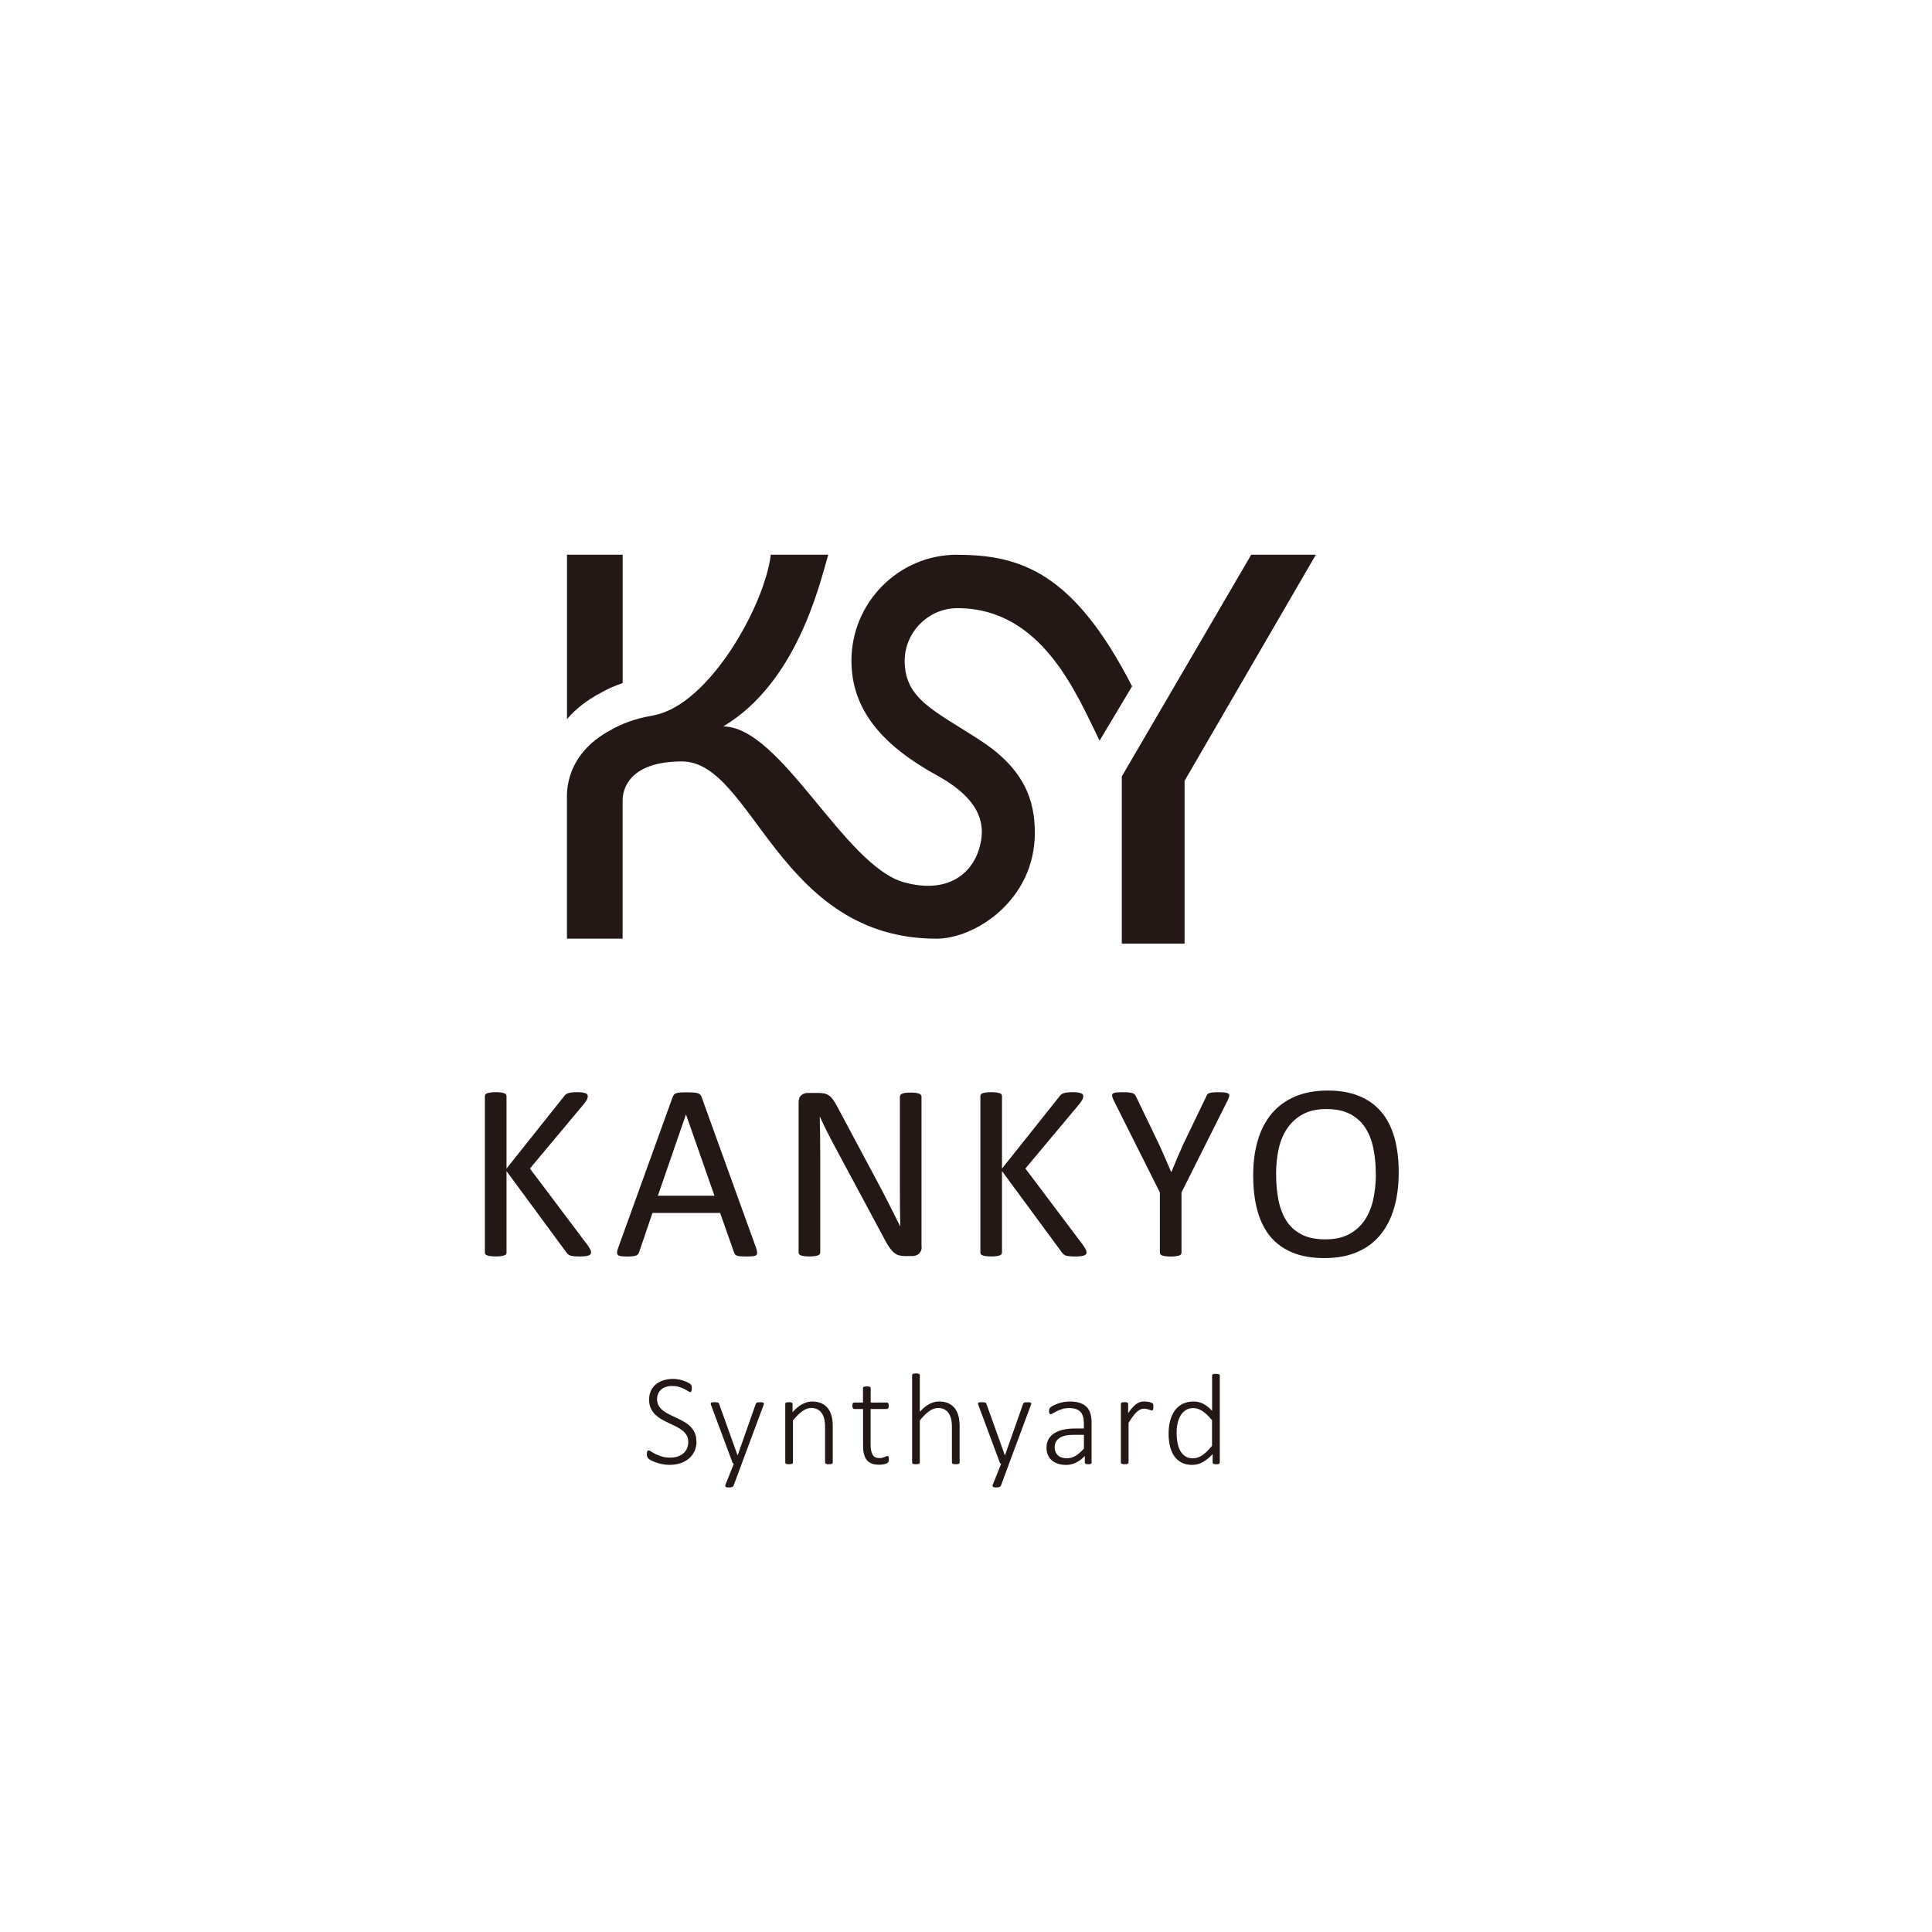
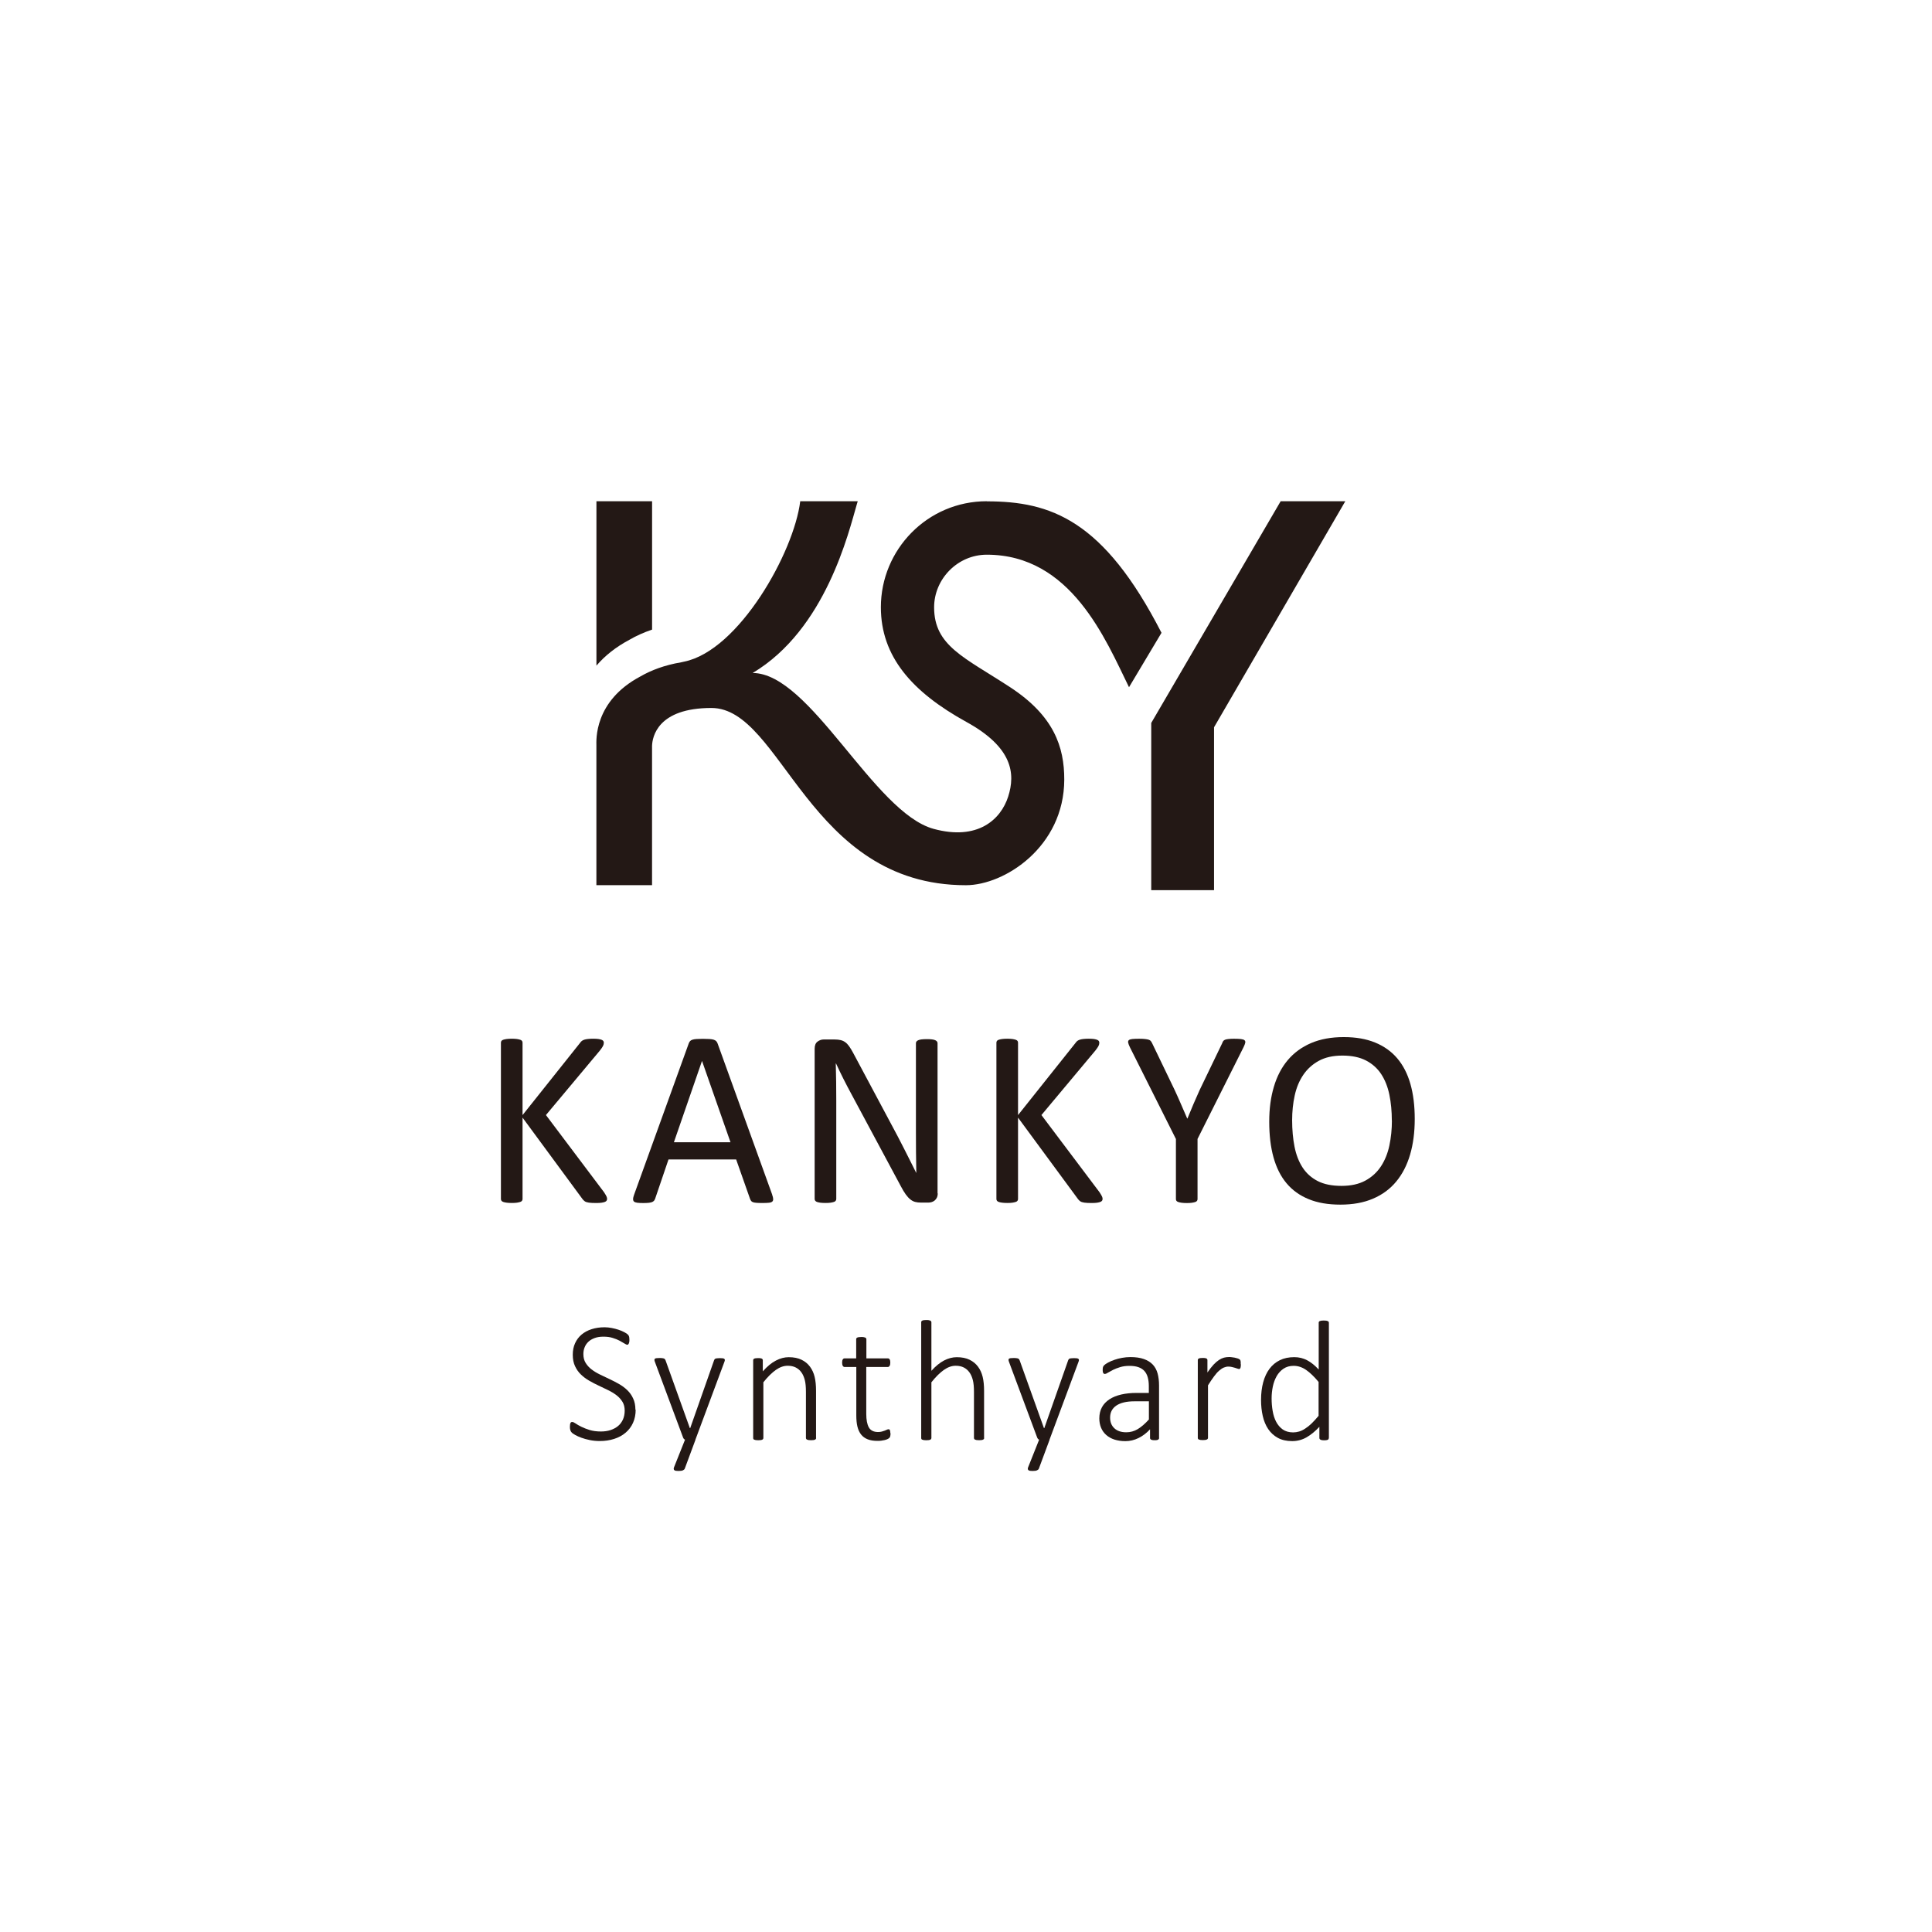
<svg xmlns="http://www.w3.org/2000/svg" id="_レイヤー_1" version="1.1" viewBox="0 0 512 512">
  <defs>
    <style>
      .st0 {
        fill: #231815;
      }

      .st1 {
        isolation: isolate;
      }
    </style>
  </defs>
  <g>
-     <path class="st0" d="M159.02,183.71c1.8-1.05,3.82-1.95,5.99-2.69v-34.01h-14.75v43.56c2.27-2.66,5.2-4.97,8.76-6.86Z" />
-     <polygon class="st0" points="331.59 147 297.29 205.76 297.29 250.07 313.93 250.07 313.93 206.91 348.72 147 331.59 147" />
-     <path class="st0" d="M253.73,147c-15.81,0-28.09,12.87-28.09,28.09,0,13.04,8.21,22.44,22.68,30.41,12.27,6.75,13,13.7,11.06,19.77s-8.06,11.75-19.76,8.56c-15.88-4.33-32.66-41.31-47.96-41.31,19.42-11.58,25.47-37.42,27.6-44.68l.25-.84h-15.24c-1.64,13.48-16.25,39.61-30.81,42.52-.26.05-.5.11-.76.17-4.36.74-7.91,2.08-10.8,3.75-12.36,6.56-11.65,16.97-11.65,18.3v37.01h14.75v-36.92c.08-2.36,1.45-10.04,15.73-10.04,18.79,0,25.54,46.97,67.44,46.97,10.28,0,26.03-10.21,26.07-27.97.02-8.69-2.75-16.93-14.37-24.52-12.17-7.95-20.12-10.94-20.12-21.16,0-7.48,6.21-13.94,13.96-13.94,22.34,0,31.47,22.44,37.69,35.12l8.61-14.42c-15.37-29.95-29.36-34.84-46.31-34.84l.03-.03Z" />
+     <path class="st0" d="M166.82,169.54c1.8-1.05,3.82-1.95,5.99-2.69v-34.01h-14.75v43.56c2.27-2.66,5.2-4.97,8.76-6.86Z" />
+     <polygon class="st0" points="339.39 132.83 305.09 191.59 305.09 235.9 321.73 235.9 321.73 192.74 356.52 132.83 339.39 132.83" />
+     <path class="st0" d="M261.53,132.83c-15.81,0-28.09,12.87-28.09,28.09,0,13.04,8.21,22.44,22.68,30.41,12.27,6.75,13,13.7,11.06,19.77s-8.06,11.75-19.76,8.56c-15.88-4.33-32.66-41.31-47.96-41.31,19.42-11.58,25.47-37.42,27.6-44.68l.25-.84h-15.24c-1.64,13.48-16.25,39.61-30.81,42.52-.26.05-.5.11-.76.17-4.36.74-7.91,2.08-10.8,3.75-12.36,6.56-11.65,16.97-11.65,18.3v37.01h14.75v-36.92c.08-2.36,1.45-10.04,15.73-10.04,18.79,0,25.54,46.97,67.44,46.97,10.28,0,26.03-10.21,26.07-27.97.02-8.69-2.75-16.93-14.37-24.52-12.17-7.95-20.12-10.94-20.12-21.16,0-7.48,6.21-13.94,13.96-13.94,22.34,0,31.47,22.44,37.69,35.12l8.61-14.42c-15.37-29.95-29.36-34.84-46.31-34.84l.03-.03h0Z" />
  </g>
  <g class="st1">
    <g class="st1">
-       <path class="st0" d="M156.64,331.85c0,.18-.04.34-.12.48-.08.14-.23.26-.45.35-.22.09-.52.16-.9.22-.38.06-.87.08-1.47.08-.78,0-1.41-.03-1.9-.1-.49-.07-.86-.19-1.1-.37-.24-.18-.44-.38-.6-.6l-15.87-21.56v21.56c0,.16-.04.31-.13.45-.09.15-.24.26-.47.33-.22.08-.52.14-.88.2s-.83.08-1.38.08-.99-.03-1.37-.08-.68-.12-.9-.2-.38-.19-.47-.33c-.09-.14-.13-.29-.13-.45v-41.4c0-.18.04-.33.13-.47.09-.13.24-.24.47-.32.22-.08.52-.14.9-.2.38-.05.83-.08,1.37-.08s1.02.03,1.38.08c.37.06.66.12.88.2.22.08.38.18.47.32.09.13.13.29.13.47v19.17l15.27-19.17c.13-.2.29-.37.47-.5.18-.13.39-.24.65-.32.26-.08.57-.14.93-.18.37-.04.84-.07,1.42-.07s1.04.03,1.4.08c.36.06.64.13.85.22.21.09.36.2.43.33.08.13.12.28.12.43,0,.29-.07.58-.22.87-.15.29-.42.69-.82,1.2l-14.3,17.1,15.4,20.46c.38.58.6.97.68,1.18.08.21.12.38.12.52Z" />
-       <path class="st0" d="M200.37,330.75c.18.49.27.88.28,1.18.01.3-.07.53-.25.68-.18.16-.47.26-.88.3-.41.04-.96.07-1.65.07s-1.24-.02-1.65-.05c-.41-.03-.72-.09-.93-.17-.21-.08-.37-.18-.47-.32-.1-.13-.19-.3-.28-.5l-3.7-10.5h-17.93l-3.53,10.37c-.07.2-.16.37-.27.52-.11.14-.27.27-.48.37-.21.1-.51.17-.9.22-.39.04-.89.07-1.52.07s-1.17-.03-1.58-.08c-.41-.06-.7-.16-.87-.32-.17-.16-.24-.38-.23-.68.01-.3.11-.69.28-1.18l14.47-40.06c.09-.24.21-.44.35-.6.14-.16.35-.28.63-.37.28-.09.63-.15,1.07-.18.43-.03.98-.05,1.65-.05.71,0,1.3.02,1.77.05s.84.09,1.13.18c.29.09.51.22.67.38.16.17.28.37.37.62l14.47,40.06ZM181.8,295.38h-.03l-7.43,21.5h15l-7.53-21.5Z" />
-       <path class="st0" d="M244.26,330.41c0,.44-.08.82-.22,1.13-.15.31-.34.57-.59.77s-.51.34-.81.43-.6.13-.9.13h-1.9c-.6,0-1.12-.06-1.57-.18-.45-.12-.87-.34-1.28-.67-.4-.32-.8-.76-1.21-1.32-.4-.56-.83-1.27-1.28-2.13l-13.16-24.53c-.69-1.27-1.38-2.59-2.08-3.98-.7-1.39-1.35-2.74-1.95-4.05h-.07c.04,1.6.08,3.23.1,4.9.02,1.67.03,3.32.03,4.97v26.03c0,.16-.05.31-.14.45-.09.15-.25.26-.47.33-.22.08-.52.14-.88.2-.36.06-.83.08-1.39.08s-1.03-.03-1.39-.08c-.36-.06-.65-.12-.86-.2-.21-.08-.36-.19-.46-.33-.09-.14-.14-.29-.14-.45v-39.8c0-.89.25-1.52.76-1.9.5-.38,1.06-.57,1.65-.57h2.82c.66,0,1.22.06,1.67.17.45.11.85.29,1.2.55.36.25.7.61,1.03,1.07s.68,1.03,1.05,1.72l10.11,18.93c.62,1.16,1.22,2.28,1.8,3.38.58,1.1,1.14,2.18,1.67,3.25.54,1.07,1.07,2.12,1.59,3.15s1.05,2.07,1.56,3.12h.03c-.04-1.76-.07-3.58-.08-5.48-.01-1.9-.02-3.73-.02-5.48v-23.4c0-.16.05-.3.14-.43.09-.13.25-.25.47-.35.22-.1.52-.17.88-.22.36-.04.84-.07,1.42-.07.52,0,.96.02,1.34.07s.67.12.88.22c.21.1.36.22.46.35.09.13.14.28.14.43v39.8Z" />
-       <path class="st0" d="M287.95,331.85c0,.18-.04.34-.12.48-.08.14-.23.26-.45.35-.22.09-.52.16-.9.22s-.87.08-1.47.08c-.78,0-1.41-.03-1.9-.1-.49-.07-.86-.19-1.1-.37-.25-.18-.45-.38-.6-.6l-15.87-21.56v21.56c0,.16-.04.31-.13.45-.09.15-.25.26-.47.33-.22.08-.52.14-.88.2-.37.06-.83.08-1.38.08s-.99-.03-1.37-.08-.68-.12-.9-.2c-.22-.08-.38-.19-.47-.33-.09-.14-.13-.29-.13-.45v-41.4c0-.18.04-.33.13-.47.09-.13.24-.24.47-.32.22-.08.52-.14.9-.2.38-.05.83-.08,1.37-.08s1.02.03,1.38.08c.37.06.66.12.88.2.22.08.38.18.47.32.09.13.13.29.13.47v19.17l15.27-19.17c.13-.2.29-.37.47-.5.18-.13.39-.24.65-.32.26-.08.57-.14.93-.18.37-.04.84-.07,1.42-.07s1.04.03,1.4.08c.36.06.64.13.85.22.21.09.36.2.43.33.08.13.12.28.12.43,0,.29-.07.58-.22.87-.15.29-.42.69-.82,1.2l-14.3,17.1,15.4,20.46c.38.58.6.97.68,1.18.08.21.12.38.12.52Z" />
-       <path class="st0" d="M313.11,316.02v15.9c0,.18-.04.33-.13.47-.09.13-.24.24-.46.32-.22.08-.52.14-.9.2-.38.06-.83.08-1.36.08s-1.01-.03-1.38-.08-.66-.12-.89-.2c-.23-.08-.39-.18-.48-.32-.09-.13-.13-.29-.13-.47v-15.9l-12.2-24.33c-.25-.51-.39-.91-.45-1.2-.06-.29,0-.51.17-.67.17-.15.47-.25.9-.3.43-.04,1.02-.07,1.75-.07.67,0,1.21.02,1.62.07.41.04.74.11.98.18.24.08.43.19.55.33.12.15.24.33.35.55l5.97,12.4c.55,1.18,1.11,2.41,1.66,3.7.55,1.29,1.12,2.59,1.69,3.9h.07c.51-1.27,1.03-2.53,1.57-3.78.54-1.26,1.09-2.49,1.64-3.72l6-12.46c.07-.22.16-.41.28-.57.12-.16.29-.27.5-.35.21-.08.5-.14.88-.18.38-.04.85-.07,1.43-.07.8,0,1.43.03,1.88.08.46.06.77.16.95.32s.24.38.18.67c-.06.29-.21.68-.45,1.17l-12.2,24.33Z" />
-       <path class="st0" d="M370.67,310.72c0,3.49-.41,6.63-1.23,9.43s-2.05,5.18-3.68,7.15c-1.63,1.97-3.68,3.48-6.15,4.53-2.47,1.06-5.34,1.58-8.63,1.58s-6.05-.48-8.42-1.45c-2.37-.97-4.32-2.37-5.87-4.22-1.54-1.84-2.69-4.13-3.45-6.87-.76-2.73-1.13-5.88-1.13-9.43s.41-6.49,1.23-9.27,2.06-5.14,3.7-7.08c1.64-1.94,3.7-3.44,6.17-4.5,2.47-1.05,5.34-1.58,8.63-1.58s5.94.48,8.3,1.43c2.35.96,4.32,2.35,5.88,4.18s2.73,4.1,3.5,6.8c.77,2.7,1.15,5.79,1.15,9.28ZM364.6,311.12c0-2.44-.22-4.72-.65-6.82-.43-2.1-1.15-3.92-2.16-5.47-1.01-1.54-2.36-2.75-4.04-3.62-1.69-.87-3.77-1.3-6.26-1.3s-4.57.47-6.26,1.4c-1.69.93-3.06,2.18-4.11,3.73-1.05,1.56-1.81,3.37-2.26,5.45-.46,2.08-.68,4.26-.68,6.55,0,2.53.21,4.87.63,7,.42,2.13,1.13,3.97,2.13,5.52,1,1.54,2.34,2.74,4.01,3.6s3.78,1.28,6.31,1.28,4.62-.47,6.33-1.4c1.71-.93,3.08-2.19,4.13-3.78,1.04-1.59,1.79-3.43,2.23-5.52.44-2.09.67-4.3.67-6.63Z" />
+       <path class="st0" d="M160.89,317.68c0,.18-.04.34-.12.48s-.23.26-.45.35-.52.16-.9.22c-.38.06-.87.08-1.47.08-.78,0-1.41-.03-1.9-.1-.49-.07-.86-.19-1.1-.37s-.44-.38-.6-.6l-15.87-21.56v21.56c0,.16-.04.31-.13.45-.09.15-.24.26-.47.33-.22.08-.52.14-.88.2s-.83.08-1.38.08-.99-.03-1.37-.08-.68-.12-.9-.2-.38-.19-.47-.33c-.09-.14-.13-.29-.13-.45v-41.4c0-.18.04-.33.13-.47.09-.13.24-.24.47-.32.22-.08.52-.14.9-.2.38-.05.83-.08,1.37-.08s1.02.03,1.38.08c.37.06.66.12.88.2.22.08.38.18.47.32.09.13.13.29.13.47v19.17l15.27-19.17c.13-.2.29-.37.47-.5.18-.13.39-.24.65-.32.26-.08.57-.14.93-.18.37-.04.84-.07,1.42-.07s1.04.03,1.4.08c.36.06.64.13.85.22s.36.2.43.33c.08.13.12.28.12.43,0,.29-.07.58-.22.87s-.42.69-.82,1.2l-14.3,17.1,15.4,20.46c.38.58.6.97.68,1.18.08.21.12.38.12.52v.02Z" />
+       <path class="st0" d="M204.62,316.58c.18.49.27.88.28,1.18s-.07.53-.25.68c-.18.16-.47.26-.88.3-.41.04-.96.07-1.65.07s-1.24-.02-1.65-.05c-.41-.03-.72-.09-.93-.17-.21-.08-.37-.18-.47-.32-.1-.13-.19-.3-.28-.5l-3.7-10.5h-17.93l-3.53,10.37c-.07.2-.16.37-.27.52-.11.14-.27.27-.48.37-.21.1-.51.17-.9.22-.39.04-.89.07-1.52.07s-1.17-.03-1.58-.08c-.41-.06-.7-.16-.87-.32s-.24-.38-.23-.68c0-.3.11-.69.28-1.18l14.47-40.06c.09-.24.21-.44.35-.6s.35-.28.63-.37.63-.15,1.07-.18c.43-.03.98-.05,1.65-.05.71,0,1.3.02,1.77.05s.84.09,1.13.18c.29.09.51.22.67.38.16.17.28.37.37.62l14.47,40.06h-.02ZM186.05,281.21h-.03l-7.43,21.5h15l-7.53-21.5h-.01Z" />
+       <path class="st0" d="M248.51,316.24c0,.44-.08.82-.22,1.13-.15.31-.34.57-.59.77s-.51.34-.81.43-.6.13-.9.13h-1.9c-.6,0-1.12-.06-1.57-.18-.45-.12-.87-.34-1.28-.67-.4-.32-.8-.76-1.21-1.32-.4-.56-.83-1.27-1.28-2.13l-13.16-24.53c-.69-1.27-1.38-2.59-2.08-3.98s-1.35-2.74-1.95-4.05h-.07c.04,1.6.08,3.23.1,4.9.02,1.67.03,3.32.03,4.97v26.03c0,.16-.05.31-.14.45-.09.15-.25.26-.47.33-.22.08-.52.14-.88.2s-.83.08-1.39.08-1.03-.03-1.39-.08c-.36-.06-.65-.12-.86-.2-.21-.08-.36-.19-.46-.33-.09-.14-.14-.29-.14-.45v-39.8c0-.89.25-1.52.76-1.9.5-.38,1.06-.57,1.65-.57h2.82c.66,0,1.22.06,1.67.17.45.11.85.29,1.2.55.36.25.7.61,1.03,1.07s.68,1.03,1.05,1.72l10.11,18.93c.62,1.16,1.22,2.28,1.8,3.38s1.14,2.18,1.67,3.25c.54,1.07,1.07,2.12,1.59,3.15s1.05,2.07,1.56,3.12h.03c-.04-1.76-.07-3.58-.08-5.48,0-1.9-.02-3.73-.02-5.48v-23.4c0-.16.05-.3.14-.43s.25-.25.47-.35.52-.17.88-.22c.36-.04.84-.07,1.42-.07.52,0,.96.02,1.34.07s.67.12.88.22.36.22.46.35c.09.13.14.28.14.43v39.8h.05Z" />
+       <path class="st0" d="M292.2,317.68c0,.18-.04.34-.12.48s-.23.26-.45.35-.52.16-.9.22-.87.08-1.47.08c-.78,0-1.41-.03-1.9-.1s-.86-.19-1.1-.37c-.25-.18-.45-.38-.6-.6l-15.87-21.56v21.56c0,.16-.04.31-.13.45-.09.15-.25.26-.47.33-.22.08-.52.14-.88.2-.37.06-.83.08-1.38.08s-.99-.03-1.37-.08-.68-.12-.9-.2c-.22-.08-.38-.19-.47-.33-.09-.14-.13-.29-.13-.45v-41.4c0-.18.04-.33.13-.47.09-.13.24-.24.47-.32.22-.08.52-.14.9-.2.38-.05.83-.08,1.37-.08s1.02.03,1.38.08c.37.06.66.12.88.2.22.08.38.18.47.32.09.13.13.29.13.47v19.17l15.27-19.17c.13-.2.29-.37.47-.5s.39-.24.65-.32c.26-.08.57-.14.93-.18.37-.04.84-.07,1.42-.07s1.04.03,1.4.08c.36.06.64.13.85.22s.36.2.43.33c.08.13.12.28.12.43,0,.29-.07.58-.22.87s-.42.69-.82,1.2l-14.3,17.1,15.4,20.46c.38.58.6.97.68,1.18s.12.38.12.52v.02Z" />
+       <path class="st0" d="M317.36,301.85v15.9c0,.18-.04.33-.13.47-.09.13-.24.24-.46.32-.22.08-.52.14-.9.2s-.83.08-1.36.08-1.01-.03-1.38-.08-.66-.12-.89-.2c-.23-.08-.39-.18-.48-.32-.09-.13-.13-.29-.13-.47v-15.9l-12.2-24.33c-.25-.51-.39-.91-.45-1.2s0-.51.17-.67c.17-.15.47-.25.9-.3.43-.04,1.02-.07,1.75-.07.67,0,1.21.02,1.62.07.41.04.74.11.98.18.24.08.43.19.55.33.12.15.24.33.35.55l5.97,12.4c.55,1.18,1.11,2.41,1.66,3.7.55,1.29,1.12,2.59,1.69,3.9h.07c.51-1.27,1.03-2.53,1.57-3.78.54-1.26,1.09-2.49,1.64-3.72l6-12.46c.07-.22.16-.41.28-.57s.29-.27.5-.35c.21-.08.5-.14.88-.18.38-.04.85-.07,1.43-.07.8,0,1.43.03,1.88.08.46.06.77.16.95.32s.24.38.18.67-.21.68-.45,1.17l-12.2,24.33h.01Z" />
+       <path class="st0" d="M374.92,296.55c0,3.49-.41,6.63-1.23,9.43s-2.05,5.18-3.68,7.15-3.68,3.48-6.15,4.53c-2.47,1.06-5.34,1.58-8.63,1.58s-6.05-.48-8.42-1.45c-2.37-.97-4.32-2.37-5.87-4.22-1.54-1.84-2.69-4.13-3.45-6.87-.76-2.73-1.13-5.88-1.13-9.43s.41-6.49,1.23-9.27,2.06-5.14,3.7-7.08c1.64-1.94,3.7-3.44,6.17-4.5,2.47-1.05,5.34-1.58,8.63-1.58s5.94.48,8.3,1.43c2.35.96,4.32,2.35,5.88,4.18s2.73,4.1,3.5,6.8c.77,2.7,1.15,5.79,1.15,9.28v.02ZM368.85,296.95c0-2.44-.22-4.72-.65-6.82s-1.15-3.92-2.16-5.47c-1.01-1.54-2.36-2.75-4.04-3.62-1.69-.87-3.77-1.3-6.26-1.3s-4.57.47-6.26,1.4-3.06,2.18-4.11,3.73c-1.05,1.56-1.81,3.37-2.26,5.45-.46,2.08-.68,4.26-.68,6.55,0,2.53.21,4.87.63,7s1.13,3.97,2.13,5.52c1,1.54,2.34,2.74,4.01,3.6s3.78,1.28,6.31,1.28,4.62-.47,6.33-1.4,3.08-2.19,4.13-3.78c1.04-1.59,1.79-3.43,2.23-5.52s.67-4.3.67-6.63h-.02Z" />
    </g>
  </g>
  <g class="st1">
    <g class="st1">
-       <path class="st0" d="M184.59,381.91c0,.98-.18,1.87-.53,2.64-.35.78-.85,1.44-1.49,1.98-.64.54-1.4.96-2.28,1.24-.88.29-1.84.43-2.88.43-.71,0-1.38-.07-2.01-.2-.63-.13-1.19-.29-1.68-.47-.49-.18-.91-.37-1.24-.56s-.57-.35-.69-.48c-.13-.13-.22-.29-.27-.46-.06-.18-.09-.4-.09-.66,0-.19.01-.35.03-.48.02-.13.05-.23.09-.31.04-.08.09-.13.15-.16.06-.03.13-.04.2-.04.16,0,.39.1.68.3s.67.42,1.13.65,1.02.45,1.66.65,1.4.3,2.26.3c.7,0,1.34-.09,1.92-.28.58-.19,1.09-.46,1.51-.81.42-.35.75-.79.99-1.31.23-.52.35-1.11.35-1.78s-.15-1.28-.45-1.77c-.3-.49-.69-.92-1.18-1.3-.49-.37-1.04-.71-1.66-1.01-.62-.3-1.25-.61-1.9-.91-.65-.3-1.28-.63-1.9-.99-.62-.35-1.17-.77-1.66-1.24-.49-.47-.88-1.03-1.18-1.67-.3-.64-.45-1.4-.45-2.28s.15-1.63.46-2.31.74-1.26,1.3-1.73,1.23-.84,2.02-1.09c.78-.25,1.64-.38,2.58-.38.47,0,.94.05,1.42.14s.94.21,1.36.35c.43.14.81.3,1.15.48.34.18.56.32.67.43.11.11.18.19.21.24.03.05.05.12.08.2s.04.17.05.28c.01.11.02.24.02.4,0,.15,0,.28-.03.4s-.04.22-.08.31-.08.15-.13.2c-.05.05-.11.07-.18.07-.13,0-.32-.08-.57-.25s-.58-.35-.97-.56c-.39-.21-.85-.39-1.39-.56-.54-.17-1.15-.25-1.84-.25s-1.26.09-1.77.28c-.5.18-.92.43-1.25.75-.33.32-.58.68-.75,1.11-.17.42-.25.87-.25,1.34,0,.69.15,1.28.45,1.77.3.49.69.93,1.18,1.3.49.38,1.05.72,1.67,1.02.62.3,1.26.61,1.91.91.65.3,1.28.63,1.9.98.62.35,1.18.76,1.67,1.24.49.47.89,1.03,1.18,1.67.3.63.45,1.39.45,2.26Z" />
-       <path class="st0" d="M196.56,387.92l-2.16,5.82c-.06.13-.18.23-.36.32-.18.09-.48.13-.88.13-.21,0-.38-.01-.51-.03-.14-.02-.24-.07-.32-.13-.07-.06-.12-.14-.13-.24-.01-.1.01-.21.07-.35l2.2-5.51c-.09-.03-.17-.09-.24-.17-.07-.08-.11-.16-.14-.24l-5.65-15.16c-.06-.16-.09-.29-.09-.39s.03-.17.09-.23.17-.09.31-.11c.14-.02.33-.03.58-.03s.45,0,.6.03c.15.02.27.04.35.08.09.03.15.08.19.14.04.06.08.13.11.21l4.86,13.56h.07l4.77-13.56c.06-.16.13-.27.23-.32s.23-.09.39-.1c.16-.02.35-.03.58-.03s.4.01.54.03c.14.02.25.06.32.12.07.06.1.13.1.23s-.03.22-.09.37l-5.8,15.57Z" />
-       <path class="st0" d="M220.69,387.58c0,.07-.02.13-.05.19-.03.06-.09.1-.16.14-.07.04-.18.06-.31.09-.13.02-.29.03-.49.03-.21,0-.38-.01-.51-.03-.13-.02-.23-.05-.31-.09-.07-.03-.13-.08-.16-.14-.03-.06-.05-.12-.05-.19v-9.22c0-.96-.07-1.74-.22-2.34-.15-.6-.37-1.12-.67-1.54-.3-.43-.68-.76-1.14-1s-1-.35-1.62-.35c-.79,0-1.58.28-2.37.84s-1.62,1.38-2.49,2.47v11.14c0,.07-.02.13-.05.19-.03.06-.09.1-.16.14-.07.04-.18.06-.31.09-.13.02-.3.03-.51.03-.19,0-.36-.01-.49-.03-.13-.02-.24-.05-.32-.09-.08-.03-.13-.08-.16-.14-.03-.06-.04-.12-.04-.19v-15.53c0-.07.01-.13.04-.19.03-.06.08-.11.16-.15.08-.04.18-.07.3-.08.12-.02.28-.03.47-.03s.35,0,.48.03c.13.02.22.04.29.08.07.04.12.09.15.15.03.06.04.12.04.19v2.2c.89-1,1.77-1.72,2.63-2.16.86-.45,1.71-.67,2.56-.67,1.02,0,1.88.17,2.57.51.7.34,1.26.81,1.69,1.39.43.58.74,1.26.93,2.04.19.78.28,1.72.28,2.81v9.41Z" />
-       <path class="st0" d="M235.57,386.65c0,.24-.02.44-.06.58s-.1.27-.19.35-.21.17-.38.24c-.17.08-.36.14-.57.19-.22.05-.45.09-.69.12-.24.03-.48.04-.7.04-.77,0-1.42-.1-1.96-.31-.54-.21-.98-.52-1.32-.94-.34-.42-.59-.95-.75-1.59s-.23-1.4-.23-2.27v-9.66h-2.32c-.16,0-.29-.07-.38-.21-.09-.14-.14-.36-.14-.64,0-.15.01-.28.03-.39s.06-.2.1-.27c.05-.07.1-.13.16-.16.06-.03.13-.05.21-.05h2.32v-3.81c0-.07.01-.13.04-.19.03-.06.08-.11.16-.15s.19-.07.32-.09c.13-.02.29-.03.49-.03.21,0,.38,0,.51.03.13.02.23.05.31.09.07.04.13.09.16.15.03.06.05.12.05.19v3.81h4.29c.08,0,.15.02.21.05s.12.09.16.16.08.17.1.27.03.24.03.39c0,.29-.05.5-.15.64-.1.14-.22.21-.37.21h-4.29v9.39c0,1.18.17,2.08.51,2.69s.95.93,1.85.93c.27,0,.52-.03.75-.09.22-.06.42-.12.59-.19.17-.07.32-.13.44-.19.12-.06.23-.08.32-.08.06,0,.11.01.15.03.05.02.08.07.11.13.03.06.05.14.07.24.02.1.03.22.03.37Z" />
-       <path class="st0" d="M254.31,387.58c0,.07-.02.13-.05.19-.03.06-.09.1-.16.14-.07.04-.18.06-.31.09-.13.02-.29.03-.49.03-.21,0-.38-.01-.51-.03-.13-.02-.23-.05-.31-.09-.07-.03-.13-.08-.16-.14-.03-.06-.05-.12-.05-.19v-9.22c0-.96-.07-1.74-.22-2.34-.15-.6-.37-1.12-.67-1.54-.3-.43-.68-.76-1.14-1s-1-.35-1.62-.35c-.79,0-1.58.28-2.37.84s-1.62,1.38-2.49,2.47v11.14c0,.07-.02.13-.05.19-.03.06-.09.1-.16.14-.07.04-.18.06-.31.09-.13.02-.3.03-.51.03-.19,0-.36-.01-.49-.03-.13-.02-.24-.05-.32-.09-.08-.03-.13-.08-.16-.14-.03-.06-.04-.12-.04-.19v-23.14c0-.07.01-.13.04-.19s.08-.11.16-.15.19-.07.32-.09c.13-.02.29-.03.49-.03.21,0,.37,0,.51.03.13.02.23.05.31.09.07.04.13.09.16.15.03.06.05.12.05.19v9.7c.85-.94,1.69-1.63,2.54-2.07.85-.44,1.69-.66,2.54-.66,1.02,0,1.88.17,2.57.51.7.34,1.26.81,1.69,1.39.43.58.74,1.26.93,2.04.19.78.28,1.72.28,2.81v9.41Z" />
-       <path class="st0" d="M267.4,387.92l-2.16,5.82c-.06.13-.18.23-.36.32s-.47.13-.88.13c-.21,0-.38-.01-.51-.03-.14-.02-.24-.07-.32-.13-.07-.06-.12-.14-.13-.24-.01-.1.01-.21.07-.35l2.2-5.51c-.09-.03-.17-.09-.24-.17-.07-.08-.11-.16-.14-.24l-5.65-15.16c-.06-.16-.09-.29-.09-.39s.03-.17.09-.23c.06-.06.17-.09.31-.11.14-.02.33-.03.58-.03s.45,0,.6.03c.15.02.27.04.35.08.09.03.15.08.19.14.04.06.08.13.11.21l4.86,13.56h.07l4.77-13.56c.06-.16.13-.27.23-.32.1-.05.23-.09.39-.1.16-.02.35-.03.58-.03.22,0,.4.01.54.03.14.02.25.06.32.12.07.06.1.13.1.23s-.03.22-.09.37l-5.8,15.57Z" />
-       <path class="st0" d="M289.3,387.58c0,.12-.04.2-.11.27s-.17.11-.29.14c-.12.03-.28.04-.49.04-.19,0-.36-.01-.5-.04-.14-.03-.24-.08-.32-.14-.08-.06-.11-.15-.11-.27v-1.73c-.7.76-1.47,1.34-2.31,1.75-.84.41-1.71.62-2.62.62-.81,0-1.54-.11-2.19-.32-.65-.21-1.19-.52-1.64-.91s-.79-.87-1.03-1.43-.36-1.19-.36-1.89c0-.86.18-1.6.53-2.24s.86-1.16,1.51-1.59c.65-.42,1.44-.74,2.35-.95.92-.21,1.93-.32,3.05-.32h2.47v-1.34c0-.66-.07-1.25-.21-1.76-.14-.51-.36-.94-.67-1.28-.31-.34-.71-.6-1.2-.77s-1.09-.26-1.8-.26-1.3.08-1.85.25c-.55.17-1.03.35-1.44.56-.41.21-.75.39-1.02.56-.27.17-.46.25-.58.25-.07,0-.13-.01-.19-.04-.06-.02-.11-.07-.15-.13-.04-.06-.07-.14-.09-.24-.02-.1-.03-.21-.03-.35,0-.24.02-.43.05-.58.03-.14.12-.29.27-.43.14-.14.4-.31.76-.51s.79-.38,1.26-.54.99-.3,1.54-.4,1.1-.15,1.65-.15c1.06,0,1.96.13,2.7.39.73.26,1.32.63,1.78,1.11.45.48.77,1.07.97,1.78.19.7.29,1.5.29,2.39v10.5ZM287.25,380.25h-2.83c-.82,0-1.54.07-2.16.22-.62.15-1.13.37-1.54.65-.41.29-.72.63-.92,1.03-.2.4-.3.86-.3,1.37,0,.89.28,1.6.85,2.14s1.36.8,2.39.8c.81,0,1.57-.21,2.27-.63.7-.42,1.45-1.06,2.24-1.93v-3.66Z" />
-       <path class="st0" d="M305.65,372.83c0,.17,0,.32-.02.44-.01.12-.03.22-.06.29-.03.07-.06.13-.1.17s-.09.06-.16.06c-.1,0-.22-.03-.36-.08-.14-.05-.3-.11-.48-.16-.18-.06-.38-.11-.6-.16-.22-.05-.46-.08-.72-.08-.31,0-.61.07-.91.2s-.61.34-.94.63-.67.68-1.03,1.16-.76,1.07-1.19,1.77v10.5c0,.07-.02.13-.05.19-.03.06-.09.1-.16.14-.08.04-.18.06-.31.09-.13.02-.3.03-.51.03-.2,0-.36-.01-.49-.03-.13-.02-.24-.05-.32-.09-.08-.03-.13-.08-.16-.14-.03-.06-.04-.12-.04-.19v-15.53c0-.07.01-.13.04-.19.03-.06.08-.11.16-.15.08-.04.18-.07.3-.08.12-.02.28-.03.47-.03s.35,0,.48.03c.12.02.22.04.29.08.07.04.12.09.15.15.03.06.04.12.04.19v2.45c.45-.65.86-1.18,1.24-1.58.38-.4.74-.71,1.08-.93.34-.22.68-.38,1-.46.33-.08.66-.12,1-.12.15,0,.32,0,.51.03.19.02.4.05.63.09.22.05.42.1.6.16.18.06.3.12.37.17.07.05.11.1.14.14.02.04.04.09.06.15.02.06.03.15.04.26,0,.11,0,.25,0,.42Z" />
-       <path class="st0" d="M323.24,387.58c0,.08-.01.15-.04.21-.03.06-.08.1-.15.14s-.17.06-.28.08c-.11.02-.26.03-.43.03-.18,0-.33,0-.46-.03-.12-.02-.22-.04-.29-.08s-.13-.08-.17-.14c-.04-.06-.06-.12-.06-.21v-2.23c-.82.89-1.68,1.59-2.56,2.1-.88.51-1.84.76-2.88.76-1.12,0-2.08-.22-2.87-.65-.79-.43-1.43-1.02-1.93-1.77-.5-.74-.86-1.62-1.09-2.62-.23-1-.34-2.06-.34-3.18,0-1.32.14-2.5.43-3.56.29-1.06.71-1.96,1.27-2.7.56-.74,1.25-1.32,2.08-1.72.82-.4,1.78-.6,2.87-.6.94,0,1.8.21,2.58.63.78.42,1.54,1.03,2.3,1.85v-9.35c0-.07.01-.13.04-.19.03-.06.08-.1.16-.14.08-.03.19-.06.32-.09.13-.02.29-.03.49-.03.21,0,.37.01.51.03.13.02.23.05.31.09s.13.08.16.14.05.12.05.19v23.05ZM321.2,376.37c-.86-1.04-1.69-1.84-2.48-2.39s-1.63-.82-2.5-.82c-.79,0-1.46.19-2.03.57-.56.38-1.02.88-1.37,1.49-.35.62-.61,1.32-.77,2.09s-.24,1.57-.24,2.37c0,.86.07,1.69.21,2.51s.37,1.54.7,2.17c.33.63.77,1.14,1.32,1.53.55.38,1.24.58,2.06.58.41,0,.81-.06,1.2-.17.39-.11.79-.3,1.2-.57.41-.26.84-.6,1.28-1.02.44-.42.91-.94,1.42-1.55v-6.78Z" />
+       <path class="st0" d="M168.46,373.56c0,1.3-.24,2.48-.7,3.5-.46,1.03-1.13,1.91-1.97,2.62s-1.85,1.27-3.02,1.64c-1.17.38-2.44.57-3.82.57-.94,0-1.83-.09-2.66-.26-.83-.17-1.58-.38-2.23-.62-.65-.24-1.21-.49-1.64-.74s-.76-.46-.91-.64c-.17-.17-.29-.38-.36-.61-.08-.24-.12-.53-.12-.87,0-.25.01-.46.04-.64s.07-.3.12-.41.12-.17.2-.21.17-.05.26-.05c.21,0,.52.13.9.4s.89.56,1.5.86,1.35.6,2.2.86,1.85.4,2.99.4c.93,0,1.78-.12,2.54-.37s1.44-.61,2-1.07.99-1.05,1.31-1.74c.3-.69.46-1.47.46-2.36s-.2-1.7-.6-2.34-.91-1.22-1.56-1.72c-.65-.49-1.38-.94-2.2-1.34-.82-.4-1.66-.81-2.52-1.21-.86-.4-1.7-.83-2.52-1.31-.82-.46-1.55-1.02-2.2-1.64s-1.17-1.36-1.56-2.21c-.4-.85-.6-1.85-.6-3.02s.2-2.16.61-3.06.98-1.67,1.72-2.29,1.63-1.11,2.68-1.44c1.03-.33,2.17-.5,3.42-.5.62,0,1.25.07,1.88.19s1.25.28,1.8.46c.57.19,1.07.4,1.52.64.45.24.74.42.89.57s.24.25.28.32c.04.07.07.16.11.26s.05.23.07.37c.01.15.03.32.03.53,0,.2,0,.37-.04.53s-.05.29-.11.41-.11.2-.17.26c-.07.07-.15.09-.24.09-.17,0-.42-.11-.76-.33s-.77-.46-1.28-.74-1.13-.52-1.84-.74c-.72-.23-1.52-.33-2.44-.33s-1.67.12-2.34.37c-.66.24-1.22.57-1.66.99s-.77.9-.99,1.47c-.23.56-.33,1.15-.33,1.78,0,.91.2,1.7.6,2.34s.91,1.23,1.56,1.72c.65.5,1.39.95,2.21,1.35s1.67.81,2.53,1.21c.86.4,1.7.83,2.52,1.3s1.56,1.01,2.21,1.64c.65.62,1.18,1.36,1.56,2.21.4.83.6,1.84.6,2.99l.07-.03Z" />
+       <path class="st0" d="M184.32,381.52l-2.86,7.71c-.08.17-.24.3-.48.42-.24.12-.64.17-1.17.17-.28,0-.5-.01-.68-.04-.19-.03-.32-.09-.42-.17-.09-.08-.16-.19-.17-.32-.01-.13.01-.28.09-.46l2.91-7.3c-.12-.04-.23-.12-.32-.23-.09-.11-.15-.21-.19-.32l-7.48-20.08c-.08-.21-.12-.38-.12-.52s.04-.23.12-.3.23-.12.41-.15.44-.04.77-.04.6,0,.79.04c.2.03.36.05.46.11.12.04.2.11.25.19.05.08.11.17.15.28l6.44,17.96h.09l6.32-17.96c.08-.21.17-.36.3-.42s.3-.12.52-.13c.21-.03.46-.04.77-.04s.53.01.72.04.33.08.42.16.13.17.13.3-.04.29-.12.49l-7.68,20.63h.01Z" />
+       <path class="st0" d="M216.29,381.07c0,.09-.03.17-.07.25s-.12.13-.21.19-.24.08-.41.12c-.17.03-.38.04-.65.04-.28,0-.5-.01-.68-.04-.17-.03-.3-.07-.41-.12-.09-.04-.17-.11-.21-.19-.04-.08-.07-.16-.07-.25v-12.21c0-1.27-.09-2.31-.29-3.1s-.49-1.48-.89-2.04c-.4-.57-.9-1.01-1.51-1.32s-1.32-.46-2.15-.46c-1.05,0-2.09.37-3.14,1.11s-2.15,1.83-3.3,3.27v14.76c0,.09-.03.17-.07.25s-.12.13-.21.19-.24.08-.41.12c-.17.03-.4.04-.68.04-.25,0-.48-.01-.65-.04s-.32-.07-.42-.12c-.11-.04-.17-.11-.21-.19-.04-.08-.05-.16-.05-.25v-20.57c0-.09.01-.17.05-.25s.11-.15.21-.2.24-.09.4-.11c.16-.03.37-.04.62-.04s.46,0,.64.04c.17.03.29.05.38.11.09.05.16.12.2.2s.05.16.05.25v2.91c1.18-1.32,2.34-2.28,3.48-2.86,1.14-.6,2.27-.89,3.39-.89,1.35,0,2.49.23,3.4.68.93.45,1.67,1.07,2.24,1.84.57.77.98,1.67,1.23,2.7.25,1.03.37,2.28.37,3.72v12.47h0Z" />
+       <path class="st0" d="M236,379.84c0,.32-.03.58-.08.77s-.13.36-.25.46-.28.23-.5.32c-.23.11-.48.19-.76.25-.29.07-.6.12-.91.16s-.64.05-.93.05c-1.02,0-1.88-.13-2.6-.41-.72-.28-1.3-.69-1.75-1.25-.45-.56-.78-1.26-.99-2.11s-.3-1.85-.3-3.01v-12.8h-3.07c-.21,0-.38-.09-.5-.28-.12-.19-.19-.48-.19-.85,0-.2.01-.37.04-.52s.08-.26.13-.36c.07-.09.13-.17.21-.21s.17-.07.28-.07h3.07v-5.05c0-.09.01-.17.05-.25s.11-.15.21-.2.25-.09.42-.12.38-.04.65-.04c.28,0,.5,0,.68.04.17.03.3.07.41.12.09.05.17.12.21.2s.07.16.07.25v5.05h5.68c.11,0,.2.03.28.07s.16.12.21.21.11.23.13.36.04.32.04.52c0,.38-.07.66-.2.85-.13.19-.29.28-.49.28h-5.68v12.44c0,1.56.23,2.76.68,3.56s1.26,1.23,2.45,1.23c.36,0,.69-.04.99-.12.29-.08.56-.16.78-.25s.42-.17.58-.25.3-.11.42-.11c.08,0,.15.01.2.04.07.03.11.09.15.17s.07.19.09.32c.03.13.04.29.04.49l.04.03Z" />
+       <path class="st0" d="M260.82,381.07c0,.09-.03.17-.07.25s-.12.13-.21.19-.24.08-.41.12c-.17.03-.38.04-.65.04-.28,0-.5-.01-.68-.04-.17-.03-.3-.07-.41-.12-.09-.04-.17-.11-.21-.19-.04-.08-.07-.16-.07-.25v-12.21c0-1.27-.09-2.31-.29-3.1s-.49-1.48-.89-2.04c-.4-.57-.9-1.01-1.51-1.32s-1.32-.46-2.15-.46c-1.05,0-2.09.37-3.14,1.11s-2.15,1.83-3.3,3.27v14.76c0,.09-.03.17-.07.25s-.12.13-.21.19-.24.08-.41.12c-.17.03-.4.04-.68.04-.25,0-.48-.01-.65-.04s-.32-.07-.42-.12c-.11-.04-.17-.11-.21-.19-.04-.08-.05-.16-.05-.25v-30.65c0-.09.01-.17.05-.25s.11-.15.21-.2.25-.09.42-.12.38-.04.65-.04c.28,0,.49,0,.68.04.17.03.3.07.41.12.09.05.17.12.21.2s.07.16.07.25v12.85c1.13-1.25,2.24-2.16,3.36-2.74,1.13-.58,2.24-.87,3.36-.87,1.35,0,2.49.23,3.4.68.93.45,1.67,1.07,2.24,1.84.57.77.98,1.67,1.23,2.7.25,1.03.37,2.28.37,3.72v12.47h0Z" />
+       <path class="st0" d="M278.16,381.52l-2.86,7.71c-.08.17-.24.3-.48.42s-.62.17-1.17.17c-.28,0-.5-.01-.68-.04-.19-.03-.32-.09-.42-.17-.09-.08-.16-.19-.17-.32-.01-.13.01-.28.09-.46l2.91-7.3c-.12-.04-.23-.12-.32-.23-.09-.11-.15-.21-.19-.32l-7.48-20.08c-.08-.21-.12-.38-.12-.52s.04-.23.12-.3.23-.12.41-.15c.19-.03.44-.04.77-.04s.6,0,.79.04c.2.03.36.05.46.11.12.04.2.11.25.19.05.08.11.17.15.28l6.44,17.96h.09l6.32-17.96c.08-.21.17-.36.3-.42.13-.07.3-.12.52-.13.21-.03.46-.04.77-.04s.53.01.72.04.33.08.42.16.13.17.13.3-.04.29-.12.49l-7.68,20.63h.01Z" />
+       <path class="st0" d="M307.18,381.07c0,.16-.05.26-.15.36s-.23.15-.38.19c-.16.04-.37.05-.65.05-.25,0-.48-.01-.66-.05s-.32-.11-.42-.19c-.11-.08-.15-.2-.15-.36v-2.29c-.93,1.01-1.95,1.78-3.06,2.32s-2.27.82-3.47.82c-1.07,0-2.04-.15-2.9-.42-.86-.28-1.58-.69-2.17-1.21s-1.05-1.15-1.36-1.89-.48-1.58-.48-2.5c0-1.14.24-2.12.7-2.97s1.14-1.54,2-2.11c.86-.56,1.91-.98,3.11-1.26,1.22-.28,2.56-.42,4.04-.42h3.27v-1.78c0-.87-.09-1.66-.28-2.33-.19-.68-.48-1.25-.89-1.7-.41-.45-.94-.79-1.59-1.02s-1.44-.34-2.38-.34-1.72.11-2.45.33c-.73.23-1.36.46-1.91.74s-.99.52-1.35.74c-.36.23-.61.33-.77.33-.09,0-.17-.01-.25-.05-.08-.03-.15-.09-.2-.17s-.09-.19-.12-.32c-.03-.13-.04-.28-.04-.46,0-.32.03-.57.07-.77.04-.19.16-.38.36-.57.19-.19.53-.41,1.01-.68s1.05-.5,1.67-.72,1.31-.4,2.04-.53,1.46-.2,2.19-.2c1.4,0,2.6.17,3.58.52.97.34,1.75.83,2.36,1.47.6.64,1.02,1.42,1.28,2.36.25.93.38,1.99.38,3.17v13.91h.03ZM304.46,371.36h-3.75c-1.09,0-2.04.09-2.86.29s-1.5.49-2.04.86c-.54.38-.95.83-1.22,1.36s-.4,1.14-.4,1.81c0,1.18.37,2.12,1.13,2.83s1.8,1.06,3.17,1.06c1.07,0,2.08-.28,3.01-.83.93-.56,1.92-1.4,2.97-2.56v-4.85h0Z" />
+       <path class="st0" d="M328.84,361.53c0,.23,0,.42-.03.58-.01.16-.04.29-.08.38s-.08.17-.13.23-.12.08-.21.08c-.13,0-.29-.04-.48-.11-.19-.07-.4-.15-.64-.21-.24-.08-.5-.15-.79-.21-.29-.07-.61-.11-.95-.11-.41,0-.81.09-1.21.26s-.81.45-1.25.83-.89.9-1.36,1.54-1.01,1.42-1.58,2.34v13.91c0,.09-.03.17-.07.25s-.12.13-.21.19c-.11.05-.24.08-.41.12-.17.03-.4.04-.68.04s-.48-.01-.65-.04-.32-.07-.42-.12c-.11-.04-.17-.11-.21-.19-.04-.08-.05-.16-.05-.25v-20.57c0-.09.01-.17.05-.25s.11-.15.21-.2c.11-.05.24-.09.4-.11.16-.03.37-.04.62-.04s.46,0,.64.04c.16.03.29.05.38.11.09.05.16.12.2.2s.05.16.05.25v3.25c.6-.86,1.14-1.56,1.64-2.09s.98-.94,1.43-1.23.9-.5,1.32-.61c.44-.11.87-.16,1.32-.16.2,0,.42,0,.68.04.25.03.53.07.83.12.29.07.56.13.79.21s.4.16.49.23c.09.07.15.13.19.19.03.05.05.12.08.2s.04.2.05.34v.56h.01Z" />
+       <path class="st0" d="M352.14,381.07c0,.11-.01.2-.05.28s-.11.13-.2.19-.23.08-.37.11-.34.04-.57.04c-.24,0-.44,0-.61-.04-.16-.03-.29-.05-.38-.11s-.17-.11-.23-.19c-.05-.08-.08-.16-.08-.28v-2.95c-1.09,1.18-2.23,2.11-3.39,2.78s-2.44,1.01-3.82,1.01c-1.48,0-2.76-.29-3.8-.86s-1.89-1.35-2.56-2.34c-.66-.98-1.14-2.15-1.44-3.47s-.45-2.73-.45-4.21c0-1.75.19-3.31.57-4.72.38-1.4.94-2.6,1.68-3.58.74-.98,1.66-1.75,2.76-2.28,1.09-.53,2.36-.79,3.8-.79,1.25,0,2.38.28,3.42.83s2.04,1.36,3.05,2.45v-12.39c0-.09.01-.17.05-.25s.11-.13.21-.19c.11-.04.25-.08.42-.12.17-.03.38-.04.65-.04.28,0,.49.01.68.04.17.03.3.07.41.12s.17.11.21.19.07.16.07.25v30.53h-.03ZM349.43,366.22c-1.14-1.38-2.24-2.44-3.29-3.17s-2.16-1.09-3.31-1.09c-1.05,0-1.93.25-2.69.76-.74.5-1.35,1.17-1.81,1.97-.46.82-.81,1.75-1.02,2.77s-.32,2.08-.32,3.14c0,1.14.09,2.24.28,3.33s.49,2.04.93,2.87c.44.83,1.02,1.51,1.75,2.03.73.5,1.64.77,2.73.77.54,0,1.07-.08,1.59-.23.52-.15,1.05-.4,1.59-.76.54-.34,1.11-.79,1.7-1.35.58-.56,1.21-1.25,1.88-2.05v-8.98h0Z" />
    </g>
  </g>
</svg>
